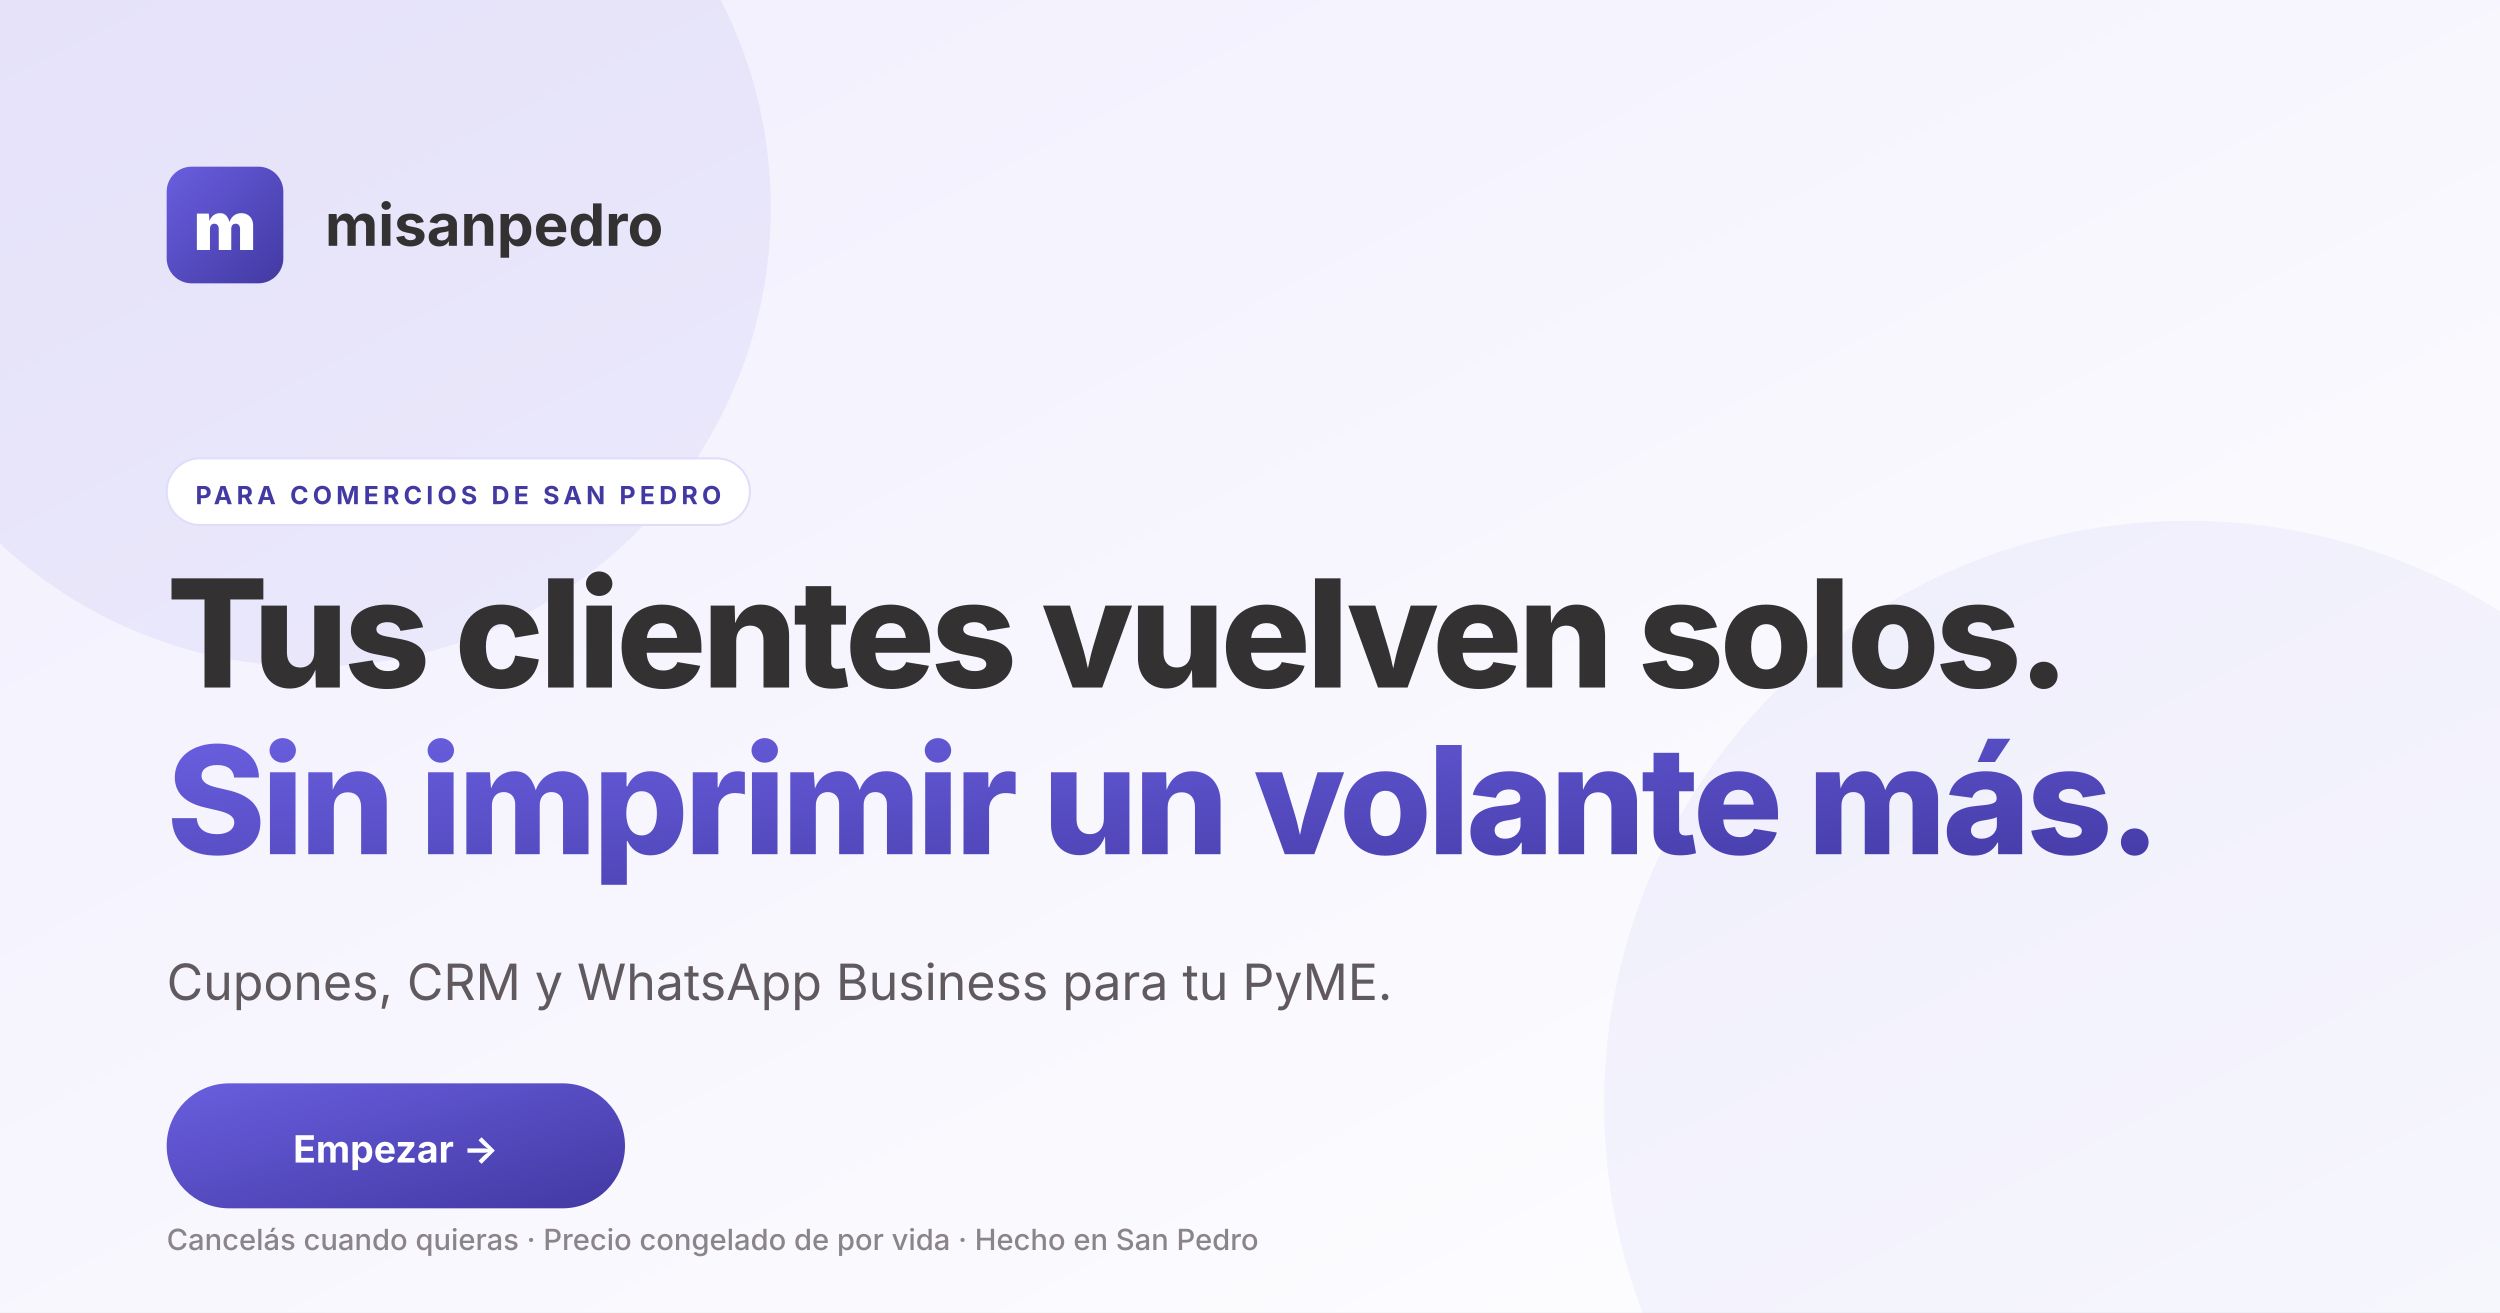
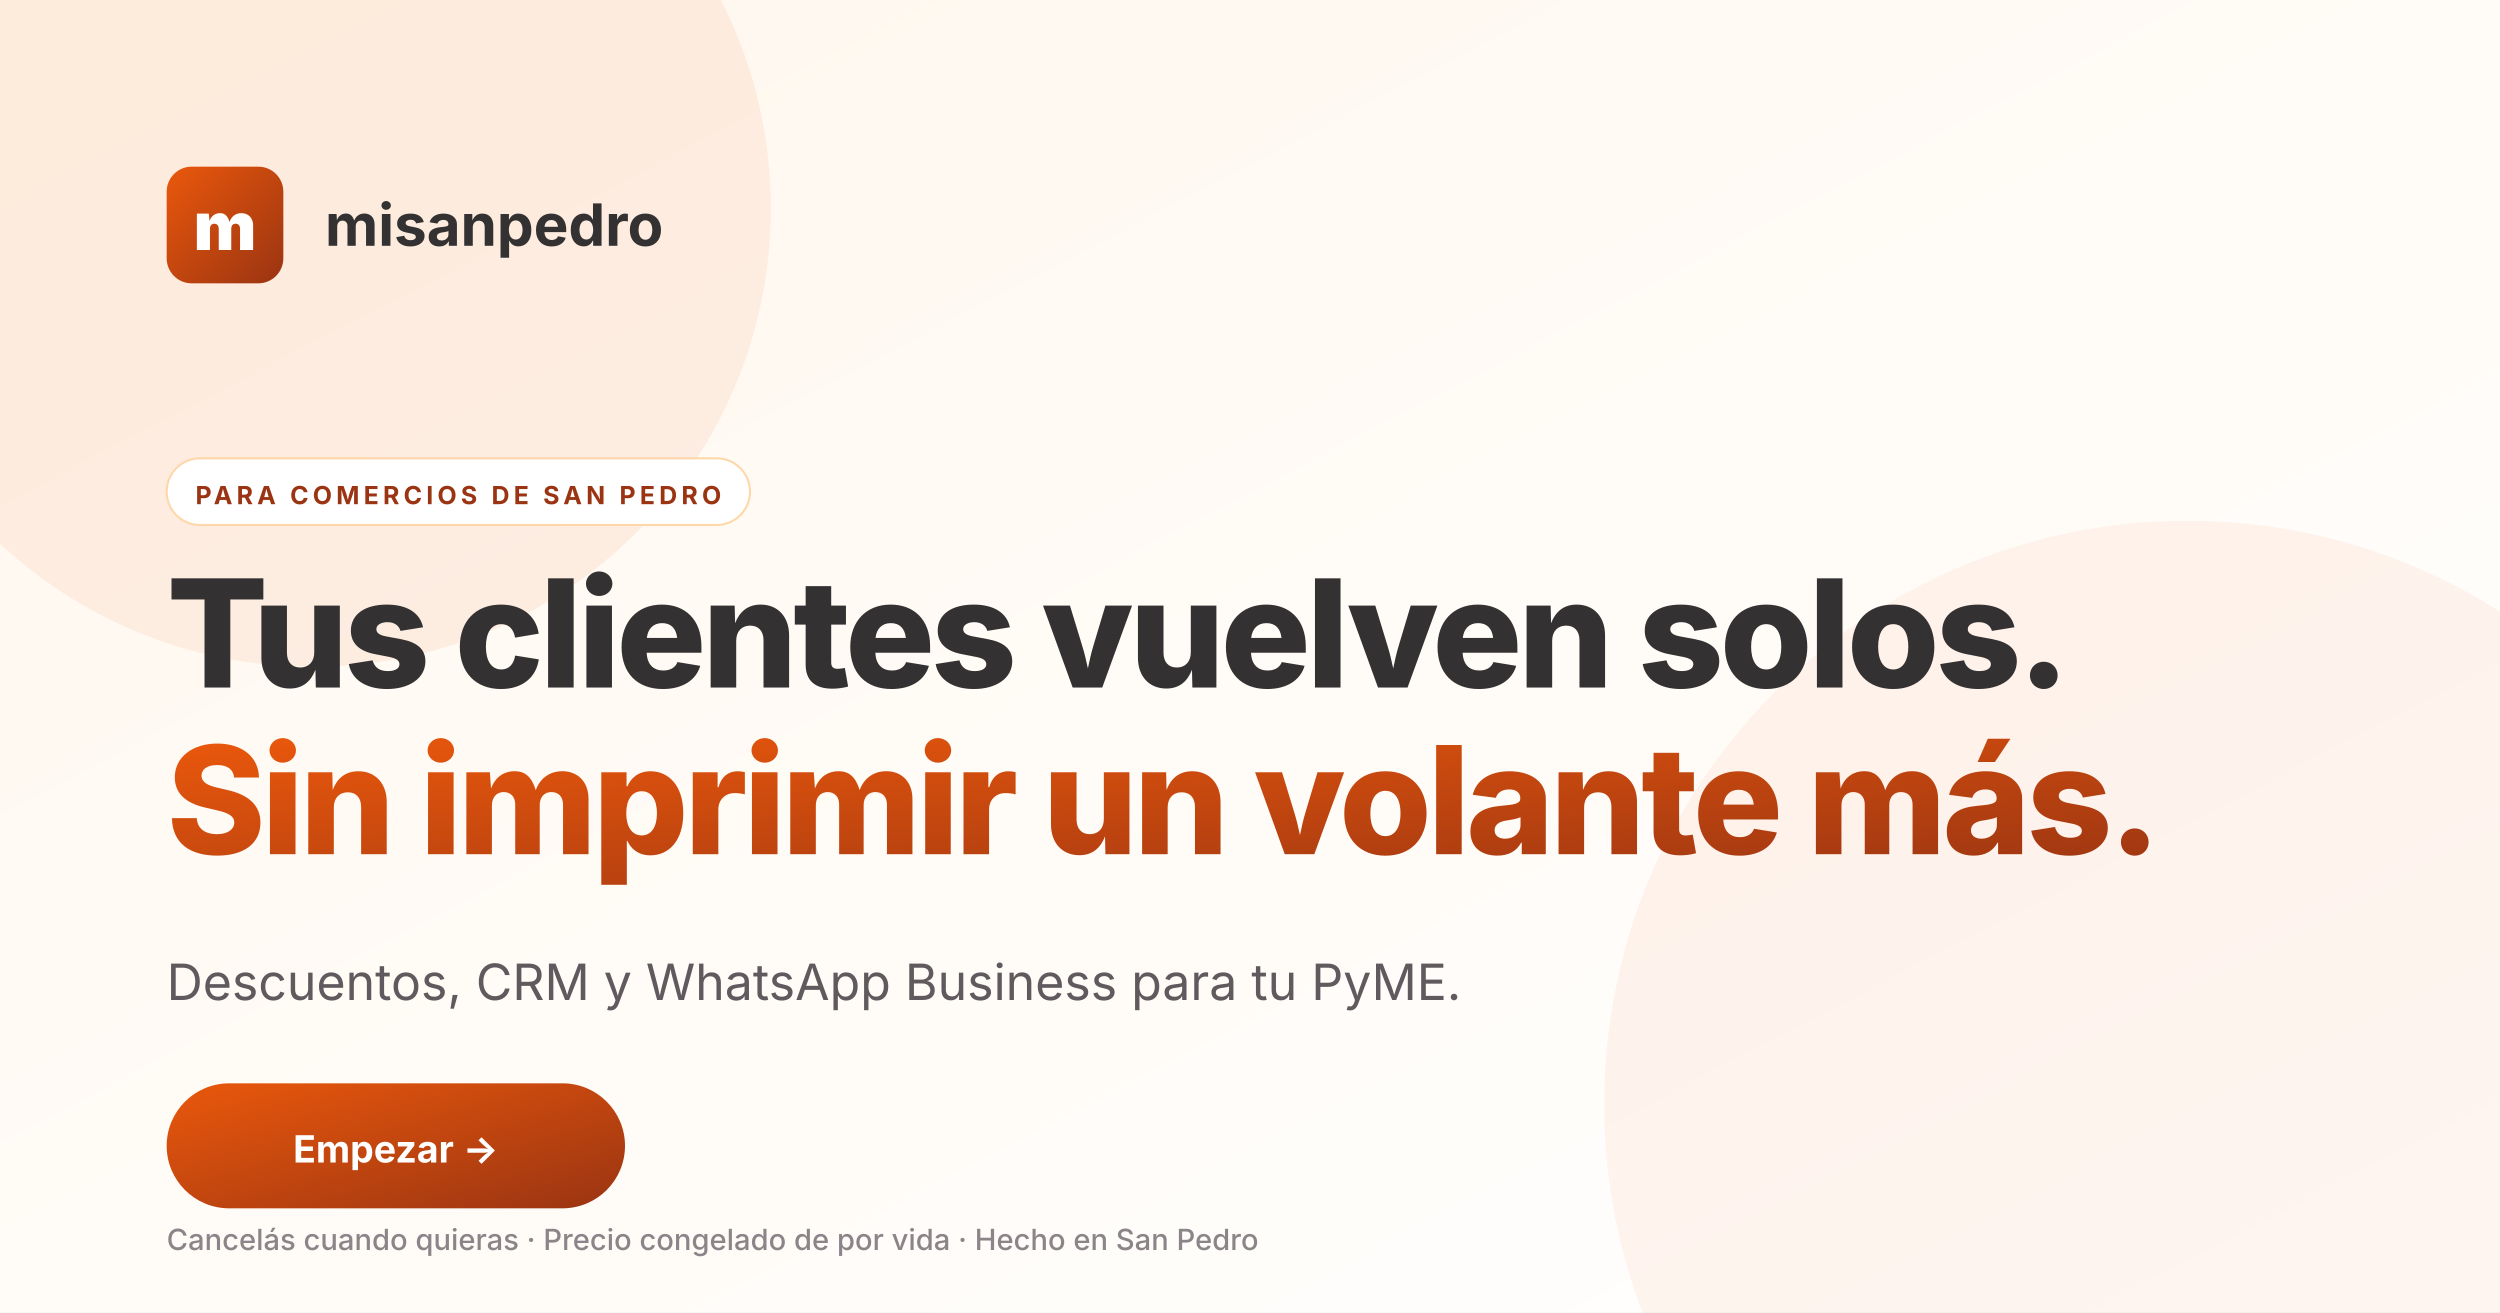
<svg xmlns="http://www.w3.org/2000/svg" viewBox="0 0 1200 630" width="1200" height="630">
  <defs>
    <linearGradient id="bg" x1="0%" y1="0%" x2="100%" y2="100%">
-       <stop offset="0%" stop-color="#f0eefd" />
+       <stop offset="0%" stop-color="#fff7ed" />
      <stop offset="100%" stop-color="#ffffff" />
    </linearGradient>
    <linearGradient id="logo" x1="0%" y1="0%" x2="100%" y2="100%">
-       <stop offset="0%" stop-color="#695ede" />
-       <stop offset="100%" stop-color="#4239a3" />
+       <stop offset="0%" stop-color="#ea580c" />
+       <stop offset="100%" stop-color="#9a3412" />
    </linearGradient>
    <linearGradient id="gradText" x1="0%" y1="0%" x2="100%" y2="100%">
-       <stop offset="0%" stop-color="#695ede" />
-       <stop offset="100%" stop-color="#4239a3" />
+       <stop offset="0%" stop-color="#ea580c" />
+       <stop offset="100%" stop-color="#9a3412" />
    </linearGradient>
  </defs>
  <rect width="1200" height="630" fill="url(#bg)" />
-   <circle cx="150" cy="100" r="220" fill="#695ede" opacity="0.08" />
-   <circle cx="1050" cy="530" r="280" fill="#695ede" opacity="0.06" />
+   <circle cx="150" cy="100" r="220" fill="#ea580c" opacity="0.08" />
+   <circle cx="1050" cy="530" r="280" fill="#ea580c" opacity="0.06" />
  <g transform="translate(80, 80)">
    <rect width="56" height="56" rx="12" fill="url(#logo)" />
    <text x="28" y="40" text-anchor="middle" font-family="-apple-system, BlinkMacSystemFont, 'Inter', system-ui, sans-serif" font-size="32" font-weight="900" fill="#ffffff">m</text>
    <text x="76" y="38" font-family="-apple-system, BlinkMacSystemFont, 'Inter', system-ui, sans-serif" font-size="28" font-weight="700" fill="#333132">misanpedro</text>
  </g>
  <g transform="translate(80, 220)">
-     <rect width="280" height="32" rx="16" fill="#ffffff" stroke="#e0ddfb" />
-     <text x="140" y="22" text-anchor="middle" font-family="-apple-system, BlinkMacSystemFont, 'Inter', system-ui, sans-serif" font-size="12" font-weight="700" fill="#4239a3" letter-spacing="2">PARA COMERCIOS DE SAN PEDRO</text>
+     <rect width="280" height="32" rx="16" fill="#ffffff" stroke="#fed7aa" />
+     <text x="140" y="22" text-anchor="middle" font-family="-apple-system, BlinkMacSystemFont, 'Inter', system-ui, sans-serif" font-size="12" font-weight="700" fill="#9a3412" letter-spacing="2">PARA COMERCIOS DE SAN PEDRO</text>
  </g>
  <text x="80" y="330" font-family="-apple-system, BlinkMacSystemFont, 'Inter', system-ui, sans-serif" font-size="72" font-weight="800" fill="#333132" letter-spacing="-2">
    Tus clientes vuelven solos.
  </text>
  <text x="80" y="410" font-family="-apple-system, BlinkMacSystemFont, 'Inter', system-ui, sans-serif" font-size="72" font-weight="800" fill="url(#gradText)" letter-spacing="-2">
    Sin imprimir un volante más.
  </text>
  <text x="80" y="480" font-family="-apple-system, BlinkMacSystemFont, 'Inter', system-ui, sans-serif" font-size="24" font-weight="400" fill="#605a5e">
-     Cupones, CRM y WhatsApp Business para tu PyME.
+     Descuentos, CRM y WhatsApp Business para tu PyME.
  </text>
  <g transform="translate(80, 520)">
    <rect width="220" height="60" rx="30" fill="url(#logo)" />
    <text x="110" y="38" text-anchor="middle" font-family="-apple-system, BlinkMacSystemFont, 'Inter', system-ui, sans-serif" font-size="18" font-weight="700" fill="#ffffff">
      Empezar →
    </text>
  </g>
  <text x="80" y="600" font-family="-apple-system, BlinkMacSystemFont, 'Inter', system-ui, sans-serif" font-size="14" font-weight="500" fill="#8b8589">
    Cancelás cuando quieras · Precio congelado de por vida · Hecho en San Pedro
  </text>
</svg>
